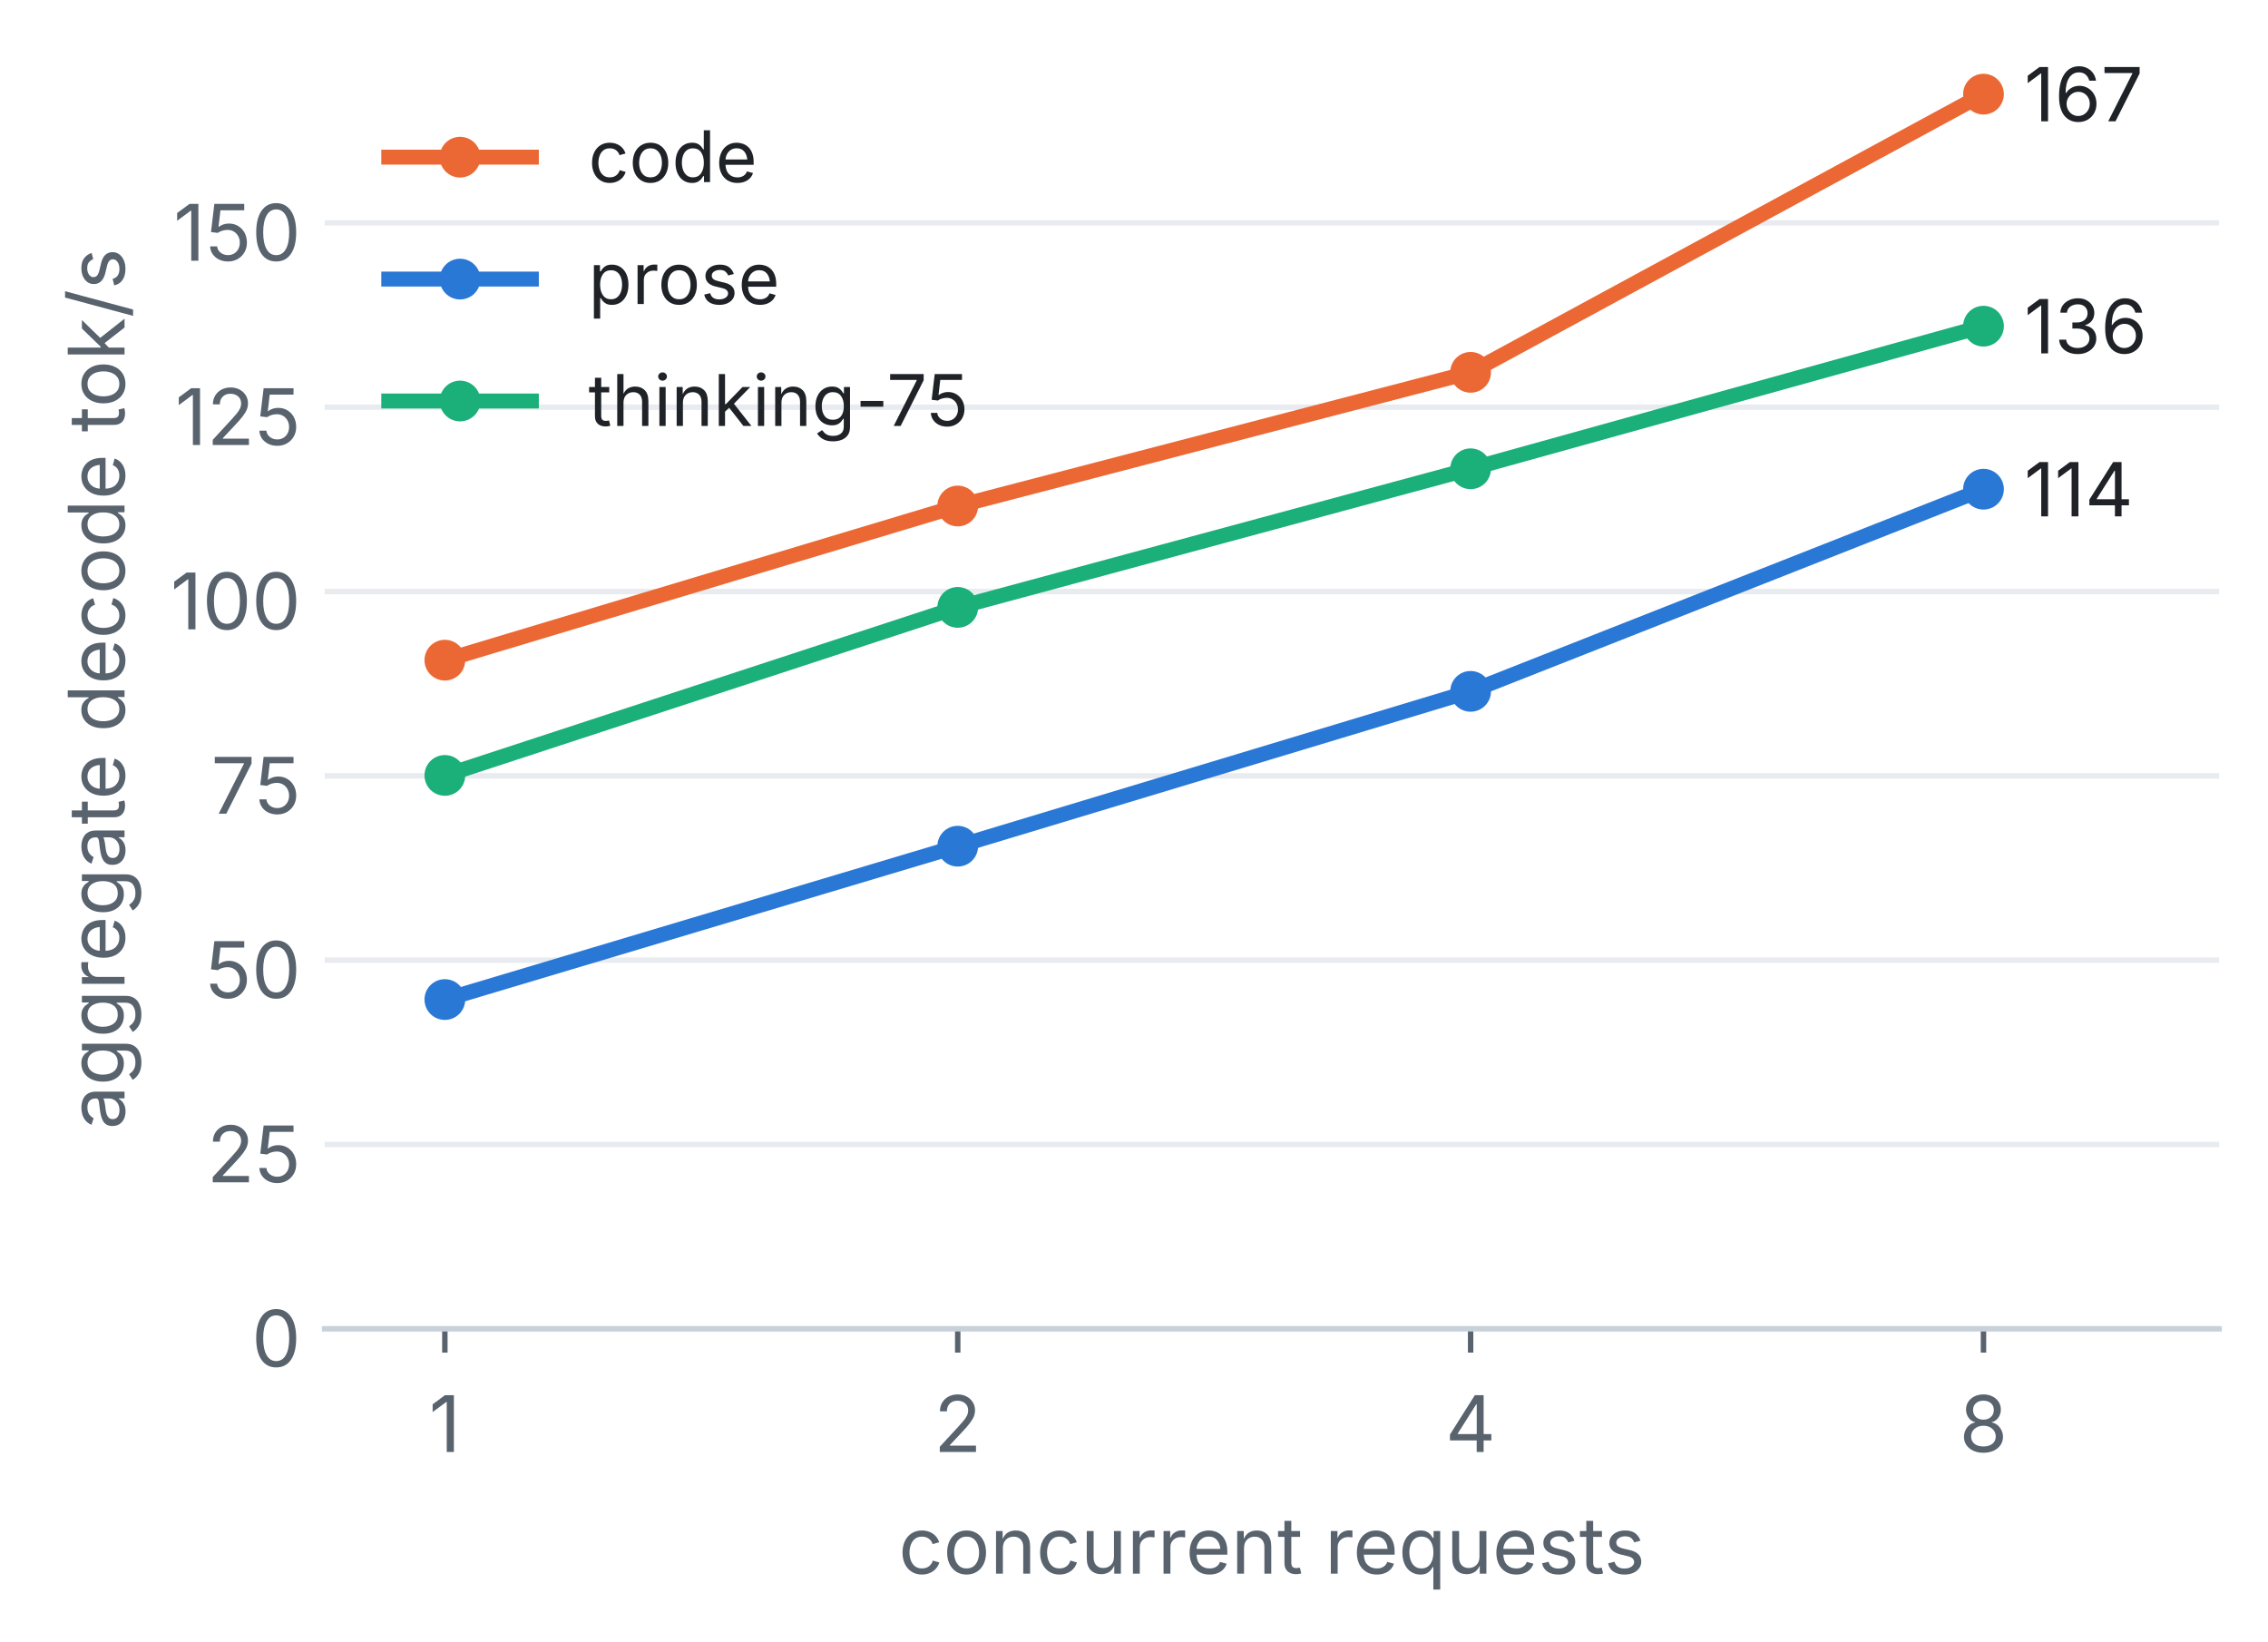
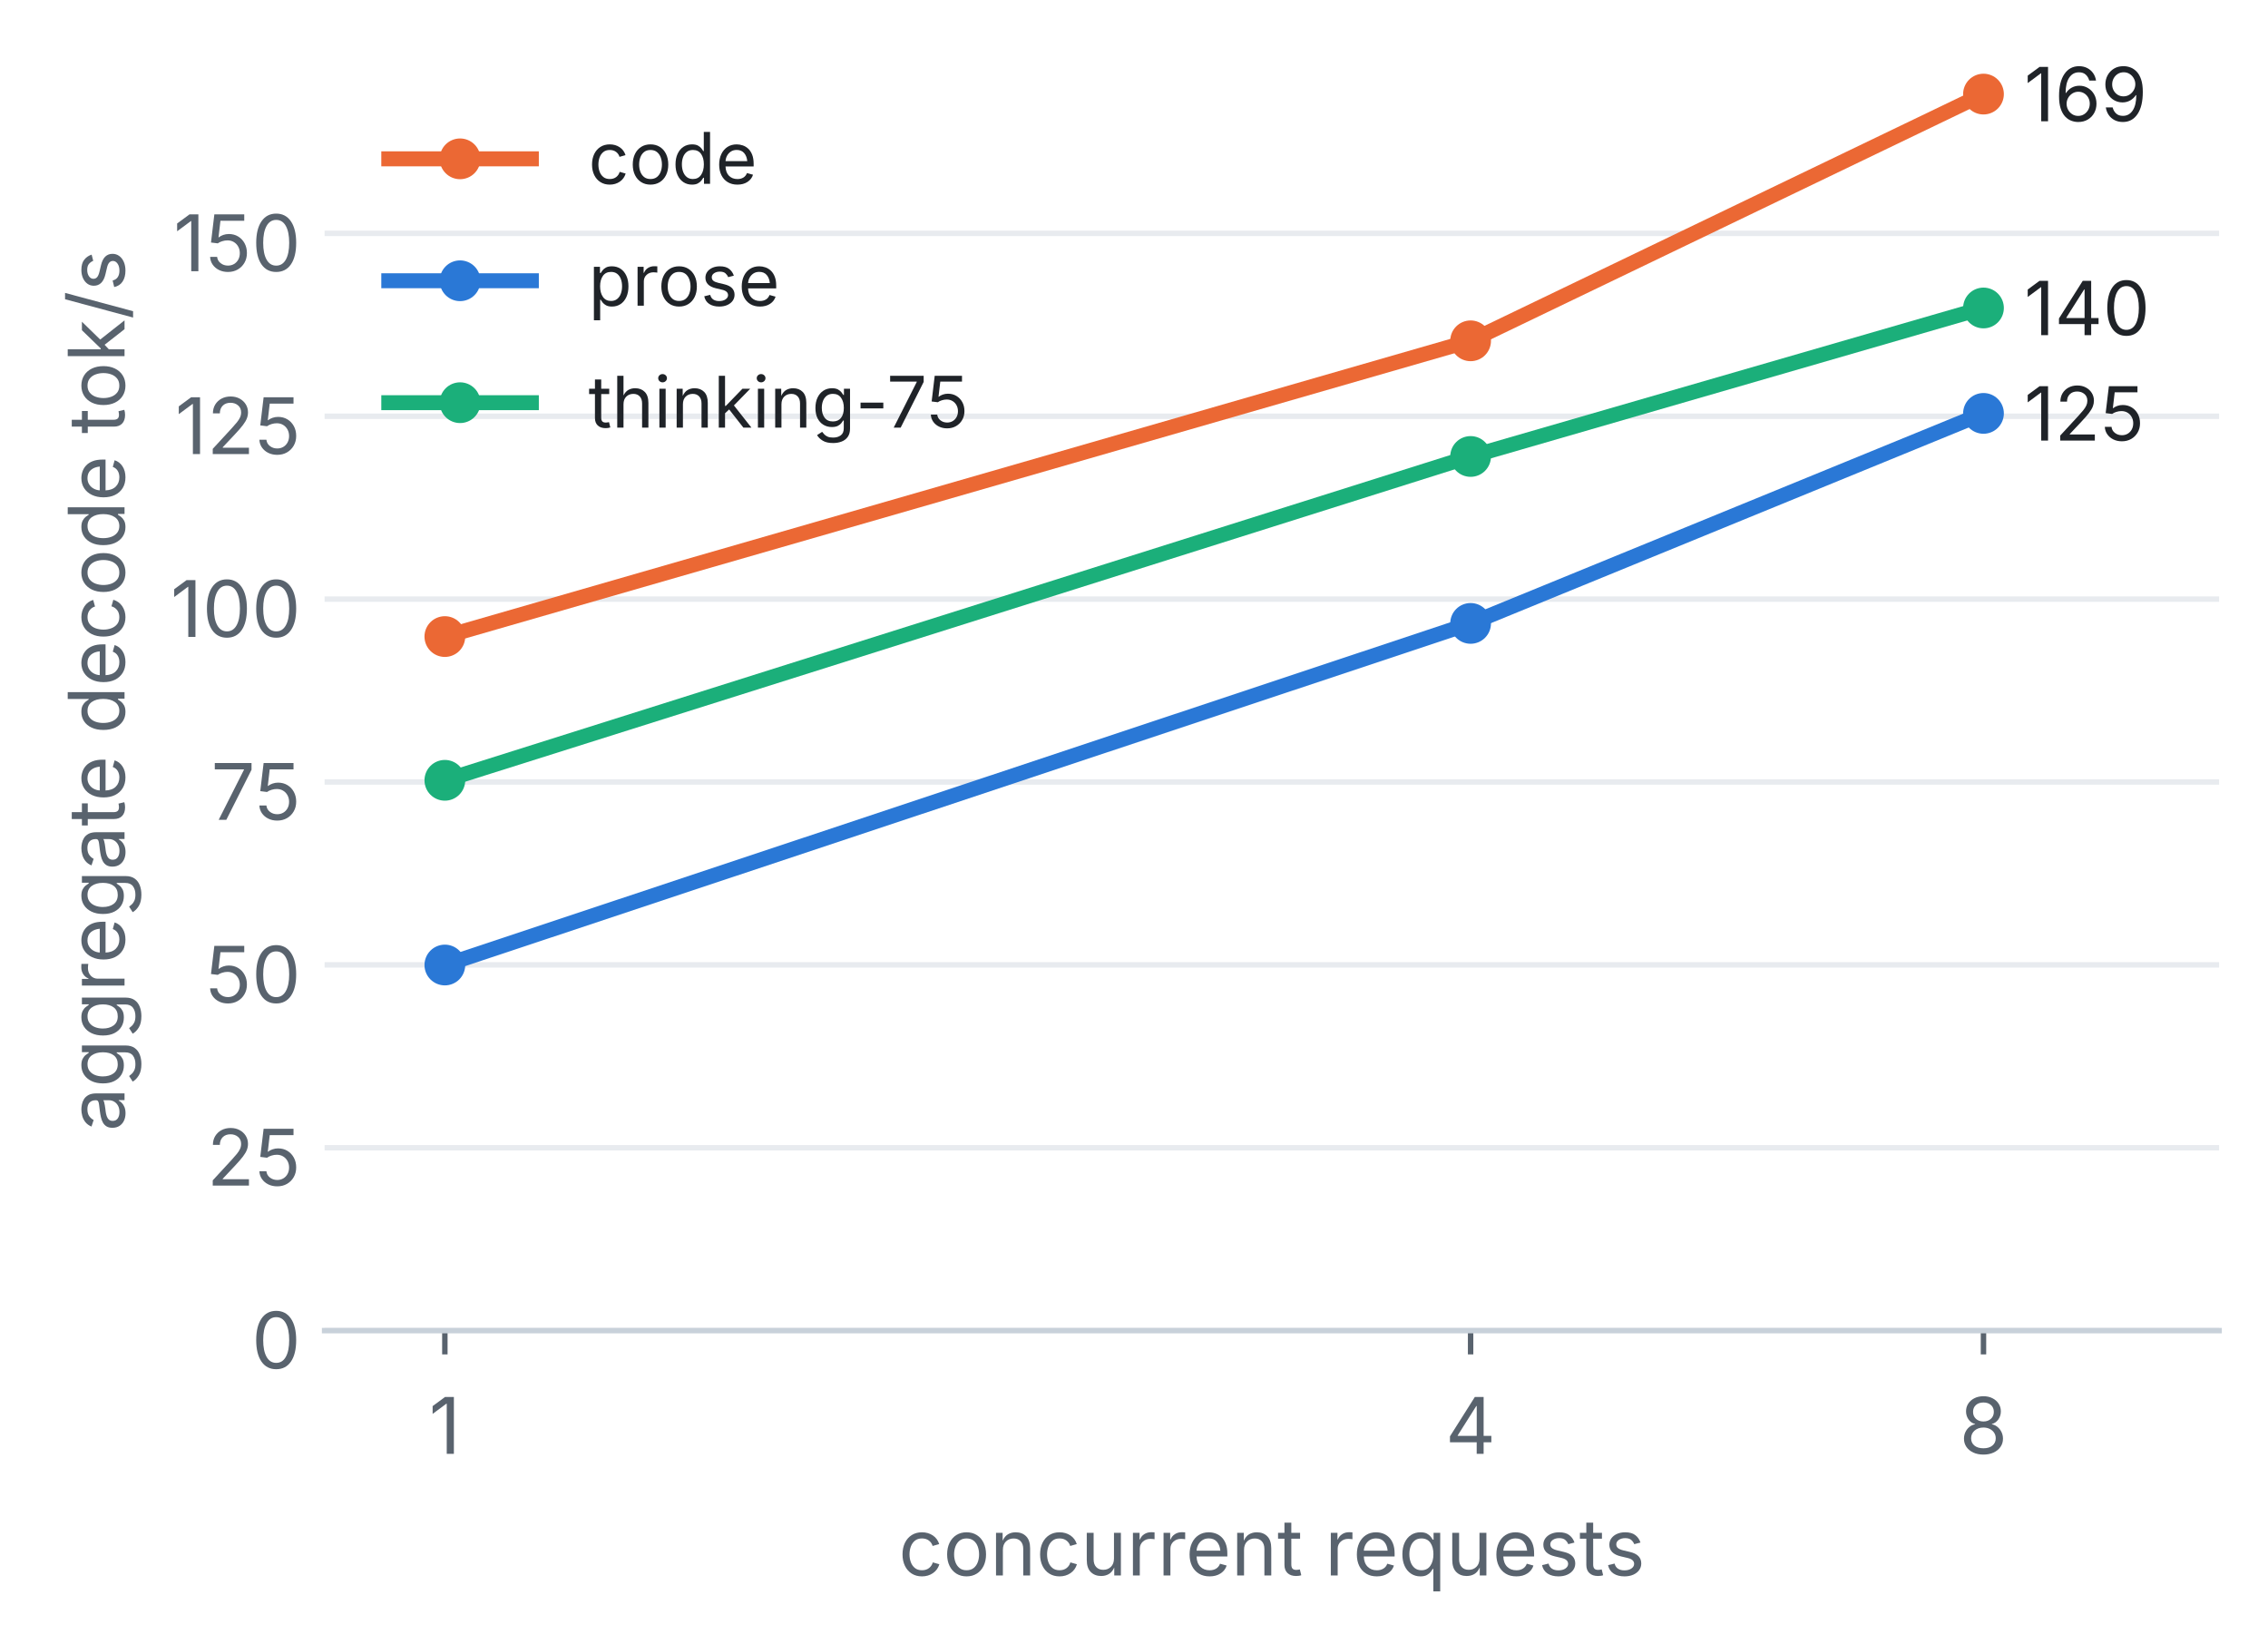
- <svg xmlns="http://www.w3.org/2000/svg" xmlns:xlink="http://www.w3.org/1999/xlink" width="334.003pt" height="241.725pt" viewBox="0 0 334.003 241.725" version="1.1">
+ <svg xmlns="http://www.w3.org/2000/svg" xmlns:xlink="http://www.w3.org/1999/xlink" width="334.003pt" height="241.968pt" viewBox="0 0 334.003 241.968" version="1.1">
  <defs>
    <style type="text/css">*{stroke-linejoin: round; stroke-linecap: butt}</style>
  </defs>
  <g id="figure_1">
    <g id="patch_1">
-       <path d="M 0 241.725  L 334.003 241.725  L 334.003 -0  L 0 -0  L 0 241.725  z " style="fill: none" />
+       <path d="M 0 241.968  L 334.003 241.968  L 334.003 -0  L 0 -0  L 0 241.968  z " style="fill: none" />
    </g>
    <g id="axes_1">
      <g id="patch_2">
-         <path d="M 47.803 195.696  L 326.803 195.696  L 326.803 7.2  L 47.803 7.2  L 47.803 195.696  z " style="fill: none" />
+         <path d="M 47.803 195.938  L 326.803 195.938  L 326.803 7.442  L 47.803 7.442  L 47.803 195.938  z " style="fill: none" />
      </g>
      <g id="matplotlib.axis_1">
        <g id="xtick_1">
          <g id="line2d_1">
            <defs>
              <path id="m90fa739eb0" d="M 0 0  L 0 3.5  " style="stroke: #59636e; stroke-width: 0.8" />
            </defs>
            <g>
-               <use xlink:href="#m90fa739eb0" x="65.513" y="195.696" style="fill: #59636e; stroke: #59636e; stroke-width: 0.8" />
+               <use xlink:href="#m90fa739eb0" x="65.513" y="195.938" style="fill: #59636e; stroke: #59636e; stroke-width: 0.8" />
            </g>
          </g>
          <g id="text_1">
-             <g style="fill: #59636e" transform="translate(63.1739 213.8366) scale(0.115 -0.115)">
+             <g style="fill: #59636e" transform="translate(63.1739 214.0791) scale(0.115 -0.115)">
              <defs>
                <path id="Inter-Regular-53e" d="M 2041 4656  L 2041 0  L 1456 0  L 1456 4106  L 1425 4106  L 300 3272  L 300 3909  L 1313 4656  L 2041 4656  z " transform="scale(0.015625)" />
              </defs>
              <use xlink:href="#Inter-Regular-53e" />
            </g>
          </g>
        </g>
        <g id="xtick_2">
          <g id="line2d_2">
            <g>
-               <use xlink:href="#m90fa739eb0" x="141.043" y="195.696" style="fill: #59636e; stroke: #59636e; stroke-width: 0.8" />
+               <use xlink:href="#m90fa739eb0" x="216.573" y="195.938" style="fill: #59636e; stroke: #59636e; stroke-width: 0.8" />
            </g>
          </g>
          <g id="text_2">
-             <g style="fill: #59636e" transform="translate(137.5359 213.8366) scale(0.115 -0.115)">
-               <defs>
-                 <path id="Inter-Regular-53f" d="M 481 0  L 481 428  L 2028 2106  Q 2288 2388 2459 2600  Q 2631 2813 2718 3005  Q 2806 3197 2806 3413  Q 2806 3778 2554 3990  Q 2303 4203 1931 4203  Q 1534 4203 1298 3965  Q 1063 3728 1063 3334  L 494 3334  Q 494 3747 684 4059  Q 875 4372 1203 4545  Q 1531 4719 1947 4719  Q 2363 4719 2683 4545  Q 3003 4372 3186 4078  Q 3369 3784 3369 3419  Q 3369 3166 3278 2927  Q 3188 2688 2959 2384  Q 2731 2081 2319 1644  L 1300 559  L 1300 522  L 3447 522  L 3447 0  L 481 0  z " transform="scale(0.015625)" />
-               </defs>
-               <use xlink:href="#Inter-Regular-53f" />
+             <g style="fill: #59636e" transform="translate(212.8584 214.0791) scale(0.115 -0.115)">
+               <defs>
+                 <path id="Inter-Regular-542" d="M 375 947  L 375 1431  L 2413 4656  L 3134 4656  L 3134 1469  L 3766 1469  L 3766 947  L 3134 947  L 3134 0  L 2566 0  L 2566 947  L 375 947  z M 2569 1469  L 2569 3913  L 2531 3913  L 1009 1506  L 1009 1469  L 2569 1469  z " transform="scale(0.015625)" />
+               </defs>
+               <use xlink:href="#Inter-Regular-542" />
            </g>
          </g>
        </g>
        <g id="xtick_3">
          <g id="line2d_3">
            <g>
-               <use xlink:href="#m90fa739eb0" x="216.573" y="195.696" style="fill: #59636e; stroke: #59636e; stroke-width: 0.8" />
+               <use xlink:href="#m90fa739eb0" x="292.103" y="195.938" style="fill: #59636e; stroke: #59636e; stroke-width: 0.8" />
            </g>
          </g>
          <g id="text_3">
-             <g style="fill: #59636e" transform="translate(212.8584 213.8366) scale(0.115 -0.115)">
-               <defs>
-                 <path id="Inter-Regular-542" d="M 375 947  L 375 1431  L 2413 4656  L 3134 4656  L 3134 1469  L 3766 1469  L 3766 947  L 3134 947  L 3134 0  L 2566 0  L 2566 947  L 375 947  z M 2569 1469  L 2569 3913  L 2531 3913  L 1009 1506  L 1009 1469  L 2569 1469  z " transform="scale(0.015625)" />
-               </defs>
-               <use xlink:href="#Inter-Regular-542" />
-             </g>
-           </g>
-         </g>
-         <g id="xtick_4">
-           <g id="line2d_4">
-             <g>
-               <use xlink:href="#m90fa739eb0" x="292.103" y="195.696" style="fill: #59636e; stroke: #59636e; stroke-width: 0.8" />
-             </g>
-           </g>
-           <g id="text_4">
-             <g style="fill: #59636e" transform="translate(288.5456 213.8366) scale(0.115 -0.115)">
+             <g style="fill: #59636e" transform="translate(288.5456 214.0791) scale(0.115 -0.115)">
              <defs>
                <path id="Inter-Regular-547" d="M 1978 -63  Q 1506 -63 1145 104  Q 784 272 582 565  Q 381 859 381 1238  Q 381 1531 500 1782  Q 619 2034 825 2203  Q 1031 2372 1291 2419  L 1291 2444  Q 950 2531 750 2822  Q 550 3113 550 3481  Q 550 3838 734 4117  Q 919 4397 1241 4558  Q 1563 4719 1978 4719  Q 2388 4719 2709 4558  Q 3031 4397 3217 4117  Q 3403 3838 3403 3481  Q 3403 3113 3201 2822  Q 3000 2531 2669 2444  L 2669 2419  Q 2922 2372 3128 2203  Q 3334 2034 3456 1782  Q 3578 1531 3578 1238  Q 3578 859 3373 565  Q 3169 272 2808 104  Q 2447 -63 1978 -63  z M 1978 453  Q 2441 453 2712 676  Q 2984 900 2984 1269  Q 2984 1528 2853 1726  Q 2722 1925 2494 2039  Q 2266 2153 1978 2153  Q 1538 2153 1252 1904  Q 966 1656 966 1269  Q 966 900 1236 676  Q 1506 453 1978 453  z M 1978 2650  Q 2347 2650 2587 2867  Q 2828 3084 2828 3438  Q 2828 3788 2593 3997  Q 2359 4206 1978 4206  Q 1591 4206 1358 3997  Q 1125 3788 1125 3438  Q 1125 3084 1362 2867  Q 1600 2650 1978 2650  z " transform="scale(0.015625)" />
              </defs>
              <use xlink:href="#Inter-Regular-547" />
            </g>
          </g>
        </g>
-         <g id="text_5">
-           <g style="fill: #59636e" transform="translate(132.3289 231.7512) scale(0.115 -0.115)">
+         <g id="text_4">
+           <g style="fill: #59636e" transform="translate(132.3289 231.9936) scale(0.115 -0.115)">
            <defs>
              <path id="Inter-Regular-24a" d="M 1916 -75  Q 1441 -75 1083 150  Q 725 375 525 781  Q 325 1188 325 1725  Q 325 2272 525 2680  Q 725 3088 1083 3313  Q 1441 3538 1916 3538  Q 2422 3538 2805 3283  Q 3188 3028 3331 2572  L 2791 2419  Q 2713 2688 2486 2861  Q 2259 3034 1916 3034  Q 1566 3034 1341 2851  Q 1116 2669 1006 2372  Q 897 2075 897 1725  Q 897 1381 1006 1086  Q 1116 791 1341 609  Q 1566 428 1916 428  Q 2269 428 2498 608  Q 2728 788 2806 1072  L 3344 919  Q 3203 453 2815 189  Q 2428 -75 1916 -75  z " transform="scale(0.015625)" />
              <path id="Inter-Regular-316" d="M 1916 -75  Q 1441 -75 1083 150  Q 725 375 525 781  Q 325 1188 325 1725  Q 325 2272 525 2680  Q 725 3088 1083 3313  Q 1441 3538 1916 3538  Q 2394 3538 2753 3313  Q 3113 3088 3313 2680  Q 3513 2272 3513 1725  Q 3513 1188 3313 781  Q 3113 375 2753 150  Q 2394 -75 1916 -75  z M 1916 428  Q 2269 428 2497 609  Q 2725 791 2834 1086  Q 2944 1381 2944 1725  Q 2944 2072 2834 2370  Q 2725 2669 2497 2851  Q 2269 3034 1916 3034  Q 1566 3034 1341 2851  Q 1116 2669 1006 2372  Q 897 2075 897 1725  Q 897 1381 1006 1086  Q 1116 791 1341 609  Q 1566 428 1916 428  z " transform="scale(0.015625)" />
              <path id="Inter-Regular-305" d="M 1056 2094  L 1056 0  L 494 0  L 494 3494  L 1034 3494  L 1038 2847  Q 1206 3219 1479 3378  Q 1753 3538 2106 3538  Q 2638 3538 2963 3209  Q 3288 2881 3288 2219  L 3288 0  L 2725 0  L 2725 2172  Q 2725 2575 2514 2803  Q 2303 3031 1938 3031  Q 1559 3031 1307 2786  Q 1056 2541 1056 2094  z " transform="scale(0.015625)" />
              <path id="Inter-Regular-393" d="M 1678 -44  Q 1150 -44 822 284  Q 494 613 494 1275  L 494 3494  L 1056 3494  L 1056 1322  Q 1056 919 1268 691  Q 1481 463 1847 463  Q 2222 463 2473 708  Q 2725 953 2725 1400  L 2725 3494  L 3291 3494  L 3291 0  L 2747 0  L 2747 653  Q 2575 272 2298 114  Q 2022 -44 1678 -44  z " transform="scale(0.015625)" />
              <path id="Inter-Regular-354" d="M 494 0  L 494 3494  L 1038 3494  L 1038 2956  L 1075 2956  Q 1172 3222 1420 3383  Q 1669 3544 1981 3544  Q 2044 3544 2130 3541  Q 2216 3538 2266 3534  L 2266 2969  Q 2241 2975 2141 2987  Q 2041 3000 1928 3000  Q 1550 3000 1303 2770  Q 1056 2541 1056 2188  L 1056 0  L 494 0  z " transform="scale(0.015625)" />
              <path id="Inter-Regular-266" d="M 1963 -75  Q 1456 -75 1089 150  Q 722 375 523 778  Q 325 1181 325 1719  Q 325 2256 519 2665  Q 713 3075 1067 3306  Q 1422 3538 1897 3538  Q 2175 3538 2445 3445  Q 2716 3353 2936 3148  Q 3156 2944 3287 2609  Q 3419 2275 3419 1791  L 3419 1556  L 894 1556  Q 916 1009 1208 717  Q 1500 425 1966 425  Q 2275 425 2498 561  Q 2722 697 2819 963  L 3363 813  Q 3241 416 2870 170  Q 2500 -75 1963 -75  z M 897 2031  L 2847 2031  Q 2806 2478 2567 2758  Q 2328 3038 1897 3038  Q 1597 3038 1380 2897  Q 1163 2756 1038 2528  Q 913 2300 897 2031  z " transform="scale(0.015625)" />
              <path id="Inter-Regular-379" d="M 1869 3494  L 1869 3013  L 1150 3013  L 1150 906  Q 1150 672 1245 564  Q 1341 456 1563 456  Q 1616 456 1698 468  Q 1781 481 1850 494  L 1966 19  Q 1878 -13 1767 -28  Q 1656 -44 1547 -44  Q 1094 -44 841 195  Q 588 434 588 863  L 588 3013  L 63 3013  L 63 3494  L 588 3494  L 588 4325  L 1150 4325  L 1150 3494  L 1869 3494  z " transform="scale(0.015625)" />
              <path id="Inter-Regular-6f1" transform="scale(0.015625)" />
              <path id="Inter-Regular-351" d="M 3425 -1306  L 2863 -1306  L 2863 541  L 2819 541  Q 2763 444 2652 298  Q 2541 153 2339 39  Q 2138 -75 1803 -75  Q 1369 -75 1034 147  Q 700 369 512 775  Q 325 1181 325 1738  Q 325 2291 514 2695  Q 703 3100 1037 3319  Q 1372 3538 1806 3538  Q 2147 3538 2347 3425  Q 2547 3313 2655 3170  Q 2763 3028 2819 2934  L 2881 2934  L 2881 3494  L 3425 3494  L 3425 -1306  z M 1888 428  Q 2363 428 2616 793  Q 2869 1159 2869 1744  Q 2869 2322 2620 2678  Q 2372 3034 1888 3034  Q 1556 3034 1336 2862  Q 1116 2691 1006 2398  Q 897 2106 897 1744  Q 897 1378 1008 1079  Q 1119 781 1341 604  Q 1563 428 1888 428  z " transform="scale(0.015625)" />
              <path id="Inter-Regular-367" d="M 1681 -75  Q 1144 -75 787 159  Q 431 394 338 847  L 872 975  Q 947 688 1155 553  Q 1363 419 1675 419  Q 2041 419 2258 575  Q 2475 731 2475 947  Q 2475 1306 1963 1428  L 1381 1566  Q 444 1788 444 2519  Q 444 2819 612 3048  Q 781 3278 1073 3408  Q 1366 3538 1738 3538  Q 2278 3538 2576 3302  Q 2875 3066 2994 2697  L 2484 2566  Q 2413 2753 2245 2906  Q 2078 3059 1741 3059  Q 1428 3059 1220 2915  Q 1013 2772 1013 2553  Q 1013 2359 1153 2242  Q 1294 2125 1600 2053  L 2128 1928  Q 2603 1816 2831 1580  Q 3059 1344 3059 984  Q 3059 678 2886 439  Q 2713 200 2402 62  Q 2091 -75 1681 -75  z " transform="scale(0.015625)" />
            </defs>
            <use xlink:href="#Inter-Regular-24a" />
            <use xlink:href="#Inter-Regular-316" transform="translate(57.125 0)" />
            <use xlink:href="#Inter-Regular-305" transform="translate(117.0938 0)" />
            <use xlink:href="#Inter-Regular-24a" transform="translate(176.1719 0)" />
            <use xlink:href="#Inter-Regular-393" transform="translate(233.2969 0)" />
            <use xlink:href="#Inter-Regular-354" transform="translate(292.4219 0)" />
            <use xlink:href="#Inter-Regular-354" transform="translate(331.625 0)" />
            <use xlink:href="#Inter-Regular-266" transform="translate(367.6094 0)" />
            <use xlink:href="#Inter-Regular-305" transform="translate(425.9062 0)" />
            <use xlink:href="#Inter-Regular-379" transform="translate(484.9844 0)" />
            <use xlink:href="#Inter-Regular-6f1" transform="translate(517.7031 0)" />
            <use xlink:href="#Inter-Regular-354" transform="translate(545.8281 0)" />
            <use xlink:href="#Inter-Regular-266" transform="translate(581.8125 0)" />
            <use xlink:href="#Inter-Regular-351" transform="translate(640.1094 0)" />
            <use xlink:href="#Inter-Regular-393" transform="translate(701.3438 0)" />
            <use xlink:href="#Inter-Regular-266" transform="translate(760.4688 0)" />
            <use xlink:href="#Inter-Regular-367" transform="translate(818.7656 0)" />
            <use xlink:href="#Inter-Regular-379" transform="translate(871.5469 0)" />
            <use xlink:href="#Inter-Regular-367" transform="translate(903.2969 0)" />
          </g>
        </g>
      </g>
      <g id="matplotlib.axis_2">
        <g id="ytick_1">
-           <g id="line2d_5">
-             <path d="M 47.803 195.696  L 326.803 195.696  " clip-path="url(#p3c298732f1)" style="fill: none; stroke: #e8ebef; stroke-width: 0.8; stroke-linecap: square" />
-           </g>
-           <g id="line2d_6" />
+           <g id="line2d_4">
+             <path d="M 47.803 195.938  L 326.803 195.938  " clip-path="url(#p766143fb4b)" style="fill: none; stroke: #e8ebef; stroke-width: 0.8; stroke-linecap: square" />
+           </g>
+           <g id="line2d_5" />
+           <g id="text_5">
+             <g style="fill: #59636e" transform="translate(37.0476 201.5087) scale(0.115 -0.115)">
+               <defs>
+                 <path id="Inter-Regular-53d" d="M 2019 -63  Q 1241 -63 811 562  Q 381 1188 381 2325  Q 381 3456 814 4087  Q 1247 4719 2019 4719  Q 2794 4719 3225 4087  Q 3656 3456 3656 2325  Q 3656 1188 3228 562  Q 2800 -63 2019 -63  z M 2019 456  Q 2531 456 2807 948  Q 3084 1441 3084 2325  Q 3084 3216 2807 3709  Q 2531 4203 2019 4203  Q 1509 4203 1231 3708  Q 953 3213 953 2325  Q 953 1441 1231 948  Q 1509 456 2019 456  z " transform="scale(0.015625)" />
+               </defs>
+               <use xlink:href="#Inter-Regular-53d" />
+             </g>
+           </g>
+         </g>
+         <g id="ytick_2">
+           <g id="line2d_6">
+             <path d="M 47.803 169.009  L 326.803 169.009  " clip-path="url(#p766143fb4b)" style="fill: none; stroke: #e8ebef; stroke-width: 0.8; stroke-linecap: square" />
+           </g>
+           <g id="line2d_7" />
          <g id="text_6">
-             <g style="fill: #59636e" transform="translate(37.0476 201.2663) scale(0.115 -0.115)">
-               <defs>
-                 <path id="Inter-Regular-53d" d="M 2019 -63  Q 1241 -63 811 562  Q 381 1188 381 2325  Q 381 3456 814 4087  Q 1247 4719 2019 4719  Q 2794 4719 3225 4087  Q 3656 3456 3656 2325  Q 3656 1188 3228 562  Q 2800 -63 2019 -63  z M 2019 456  Q 2531 456 2807 948  Q 3084 1441 3084 2325  Q 3084 3216 2807 3709  Q 2531 4203 2019 4203  Q 1509 4203 1231 3708  Q 953 3213 953 2325  Q 953 1441 1231 948  Q 1509 456 2019 456  z " transform="scale(0.015625)" />
-               </defs>
-               <use xlink:href="#Inter-Regular-53d" />
-             </g>
-           </g>
-         </g>
-         <g id="ytick_2">
-           <g id="line2d_7">
-             <path d="M 47.803 168.551  L 326.803 168.551  " clip-path="url(#p3c298732f1)" style="fill: none; stroke: #e8ebef; stroke-width: 0.8; stroke-linecap: square" />
-           </g>
-           <g id="line2d_8" />
-           <g id="text_7">
-             <g style="fill: #59636e" transform="translate(30.46744 174.1212) scale(0.115 -0.115)">
-               <defs>
+             <g style="fill: #59636e" transform="translate(30.46744 174.5797) scale(0.115 -0.115)">
+               <defs>
+                 <path id="Inter-Regular-53f" d="M 481 0  L 481 428  L 2028 2106  Q 2288 2388 2459 2600  Q 2631 2813 2718 3005  Q 2806 3197 2806 3413  Q 2806 3778 2554 3990  Q 2303 4203 1931 4203  Q 1534 4203 1298 3965  Q 1063 3728 1063 3334  L 494 3334  Q 494 3747 684 4059  Q 875 4372 1203 4545  Q 1531 4719 1947 4719  Q 2363 4719 2683 4545  Q 3003 4372 3186 4078  Q 3369 3784 3369 3419  Q 3369 3166 3278 2927  Q 3188 2688 2959 2384  Q 2731 2081 2319 1644  L 1300 559  L 1300 522  L 3447 522  L 3447 0  L 481 0  z " transform="scale(0.015625)" />
                <path id="Inter-Regular-543" d="M 1863 -63  Q 1453 -63 1128 98  Q 803 259 609 539  Q 416 819 400 1175  L 975 1175  Q 1003 863 1258 661  Q 1513 459 1863 459  Q 2144 459 2364 590  Q 2584 722 2709 953  Q 2834 1184 2834 1478  Q 2834 1778 2703 2015  Q 2572 2253 2345 2389  Q 2119 2525 1825 2525  Q 1609 2525 1387 2456  Q 1166 2388 1028 2281  L 472 2350  L 747 4656  L 3197 4656  L 3197 4134  L 1247 4134  L 1088 2775  L 1113 2775  Q 1256 2894 1475 2970  Q 1694 3047 1934 3047  Q 2363 3047 2697 2845  Q 3031 2644 3223 2291  Q 3416 1938 3416 1488  Q 3416 1041 3214 691  Q 3013 341 2663 139  Q 2313 -63 1863 -63  z " transform="scale(0.015625)" />
              </defs>
              <use xlink:href="#Inter-Regular-53f" />
              <use xlink:href="#Inter-Regular-543" transform="translate(60.98438 0)" />
            </g>
          </g>
        </g>
        <g id="ytick_3">
-           <g id="line2d_9">
-             <path d="M 47.803 141.406  L 326.803 141.406  " clip-path="url(#p3c298732f1)" style="fill: none; stroke: #e8ebef; stroke-width: 0.8; stroke-linecap: square" />
-           </g>
-           <g id="line2d_10" />
-           <g id="text_8">
-             <g style="fill: #59636e" transform="translate(30.22486 146.976) scale(0.115 -0.115)">
+           <g id="line2d_8">
+             <path d="M 47.803 142.08  L 326.803 142.08  " clip-path="url(#p766143fb4b)" style="fill: none; stroke: #e8ebef; stroke-width: 0.8; stroke-linecap: square" />
+           </g>
+           <g id="line2d_9" />
+           <g id="text_7">
+             <g style="fill: #59636e" transform="translate(30.22486 147.6506) scale(0.115 -0.115)">
              <use xlink:href="#Inter-Regular-543" />
              <use xlink:href="#Inter-Regular-53d" transform="translate(59.32812 0)" />
            </g>
          </g>
        </g>
        <g id="ytick_4">
-           <g id="line2d_11">
-             <path d="M 47.803 114.261  L 326.803 114.261  " clip-path="url(#p3c298732f1)" style="fill: none; stroke: #e8ebef; stroke-width: 0.8; stroke-linecap: square" />
-           </g>
-           <g id="line2d_12" />
-           <g id="text_9">
-             <g style="fill: #59636e" transform="translate(31.08377 119.8308) scale(0.115 -0.115)">
+           <g id="line2d_10">
+             <path d="M 47.803 115.151  L 326.803 115.151  " clip-path="url(#p766143fb4b)" style="fill: none; stroke: #e8ebef; stroke-width: 0.8; stroke-linecap: square" />
+           </g>
+           <g id="line2d_11" />
+           <g id="text_8">
+             <g style="fill: #59636e" transform="translate(31.08377 120.7215) scale(0.115 -0.115)">
              <defs>
                <path id="Inter-Regular-546" d="M 625 0  L 2694 4097  L 2694 4134  L 306 4134  L 306 4656  L 3316 4656  L 3316 4103  L 1250 0  L 625 0  z " transform="scale(0.015625)" />
              </defs>
              <use xlink:href="#Inter-Regular-546" />
              <use xlink:href="#Inter-Regular-543" transform="translate(55.625 0)" />
            </g>
          </g>
        </g>
        <g id="ytick_5">
-           <g id="line2d_13">
-             <path d="M 47.803 87.115  L 326.803 87.115  " clip-path="url(#p3c298732f1)" style="fill: none; stroke: #e8ebef; stroke-width: 0.8; stroke-linecap: square" />
-           </g>
-           <g id="line2d_14" />
-           <g id="text_10">
-             <g style="fill: #59636e" transform="translate(25.11455 92.68567) scale(0.115 -0.115)">
+           <g id="line2d_12">
+             <path d="M 47.803 88.222  L 326.803 88.222  " clip-path="url(#p766143fb4b)" style="fill: none; stroke: #e8ebef; stroke-width: 0.8; stroke-linecap: square" />
+           </g>
+           <g id="line2d_13" />
+           <g id="text_9">
+             <g style="fill: #59636e" transform="translate(25.11455 93.79244) scale(0.115 -0.115)">
              <use xlink:href="#Inter-Regular-53e" />
              <use xlink:href="#Inter-Regular-53d" transform="translate(40.67188 0)" />
              <use xlink:href="#Inter-Regular-53d" transform="translate(103.7656 0)" />
            </g>
          </g>
        </g>
        <g id="ytick_6">
-           <g id="line2d_15">
-             <path d="M 47.803 59.97  L 326.803 59.97  " clip-path="url(#p3c298732f1)" style="fill: none; stroke: #e8ebef; stroke-width: 0.8; stroke-linecap: square" />
-           </g>
-           <g id="line2d_16" />
-           <g id="text_11">
-             <g style="fill: #59636e" transform="translate(25.79018 65.54051) scale(0.115 -0.115)">
+           <g id="line2d_14">
+             <path d="M 47.803 61.293  L 326.803 61.293  " clip-path="url(#p766143fb4b)" style="fill: none; stroke: #e8ebef; stroke-width: 0.8; stroke-linecap: square" />
+           </g>
+           <g id="line2d_15" />
+           <g id="text_10">
+             <g style="fill: #59636e" transform="translate(25.79018 66.86336) scale(0.115 -0.115)">
              <use xlink:href="#Inter-Regular-53e" />
              <use xlink:href="#Inter-Regular-53f" transform="translate(40.67188 0)" />
              <use xlink:href="#Inter-Regular-543" transform="translate(101.6562 0)" />
            </g>
          </g>
        </g>
        <g id="ytick_7">
-           <g id="line2d_17">
-             <path d="M 47.803 32.825  L 326.803 32.825  " clip-path="url(#p3c298732f1)" style="fill: none; stroke: #e8ebef; stroke-width: 0.8; stroke-linecap: square" />
-           </g>
-           <g id="line2d_18" />
-           <g id="text_12">
-             <g style="fill: #59636e" transform="translate(25.5476 38.39534) scale(0.115 -0.115)">
+           <g id="line2d_16">
+             <path d="M 47.803 34.364  L 326.803 34.364  " clip-path="url(#p766143fb4b)" style="fill: none; stroke: #e8ebef; stroke-width: 0.8; stroke-linecap: square" />
+           </g>
+           <g id="line2d_17" />
+           <g id="text_11">
+             <g style="fill: #59636e" transform="translate(25.5476 39.93428) scale(0.115 -0.115)">
              <use xlink:href="#Inter-Regular-53e" />
              <use xlink:href="#Inter-Regular-543" transform="translate(40.67188 0)" />
              <use xlink:href="#Inter-Regular-53d" transform="translate(100 0)" />
            </g>
          </g>
        </g>
-         <g id="text_13">
-           <g style="fill: #59636e" transform="translate(18.34062 166.3341) rotate(-90) scale(0.115 -0.115)">
+         <g id="text_12">
+           <g style="fill: #59636e" transform="translate(18.34062 166.5765) rotate(-90) scale(0.115 -0.115)">
            <defs>
              <path id="Inter-Regular-1fb" d="M 1472 -81  Q 1141 -81 870 44  Q 600 169 440 409  Q 281 650 281 994  Q 281 1294 400 1481  Q 519 1669 717 1776  Q 916 1884 1156 1937  Q 1397 1991 1641 2022  Q 1953 2063 2150 2084  Q 2347 2106 2442 2159  Q 2538 2213 2538 2341  L 2538 2359  Q 2538 2684 2353 2864  Q 2169 3044 1806 3044  Q 1428 3044 1215 2880  Q 1003 2716 922 2531  L 381 2709  Q 516 3028 744 3208  Q 972 3388 1247 3463  Q 1522 3538 1791 3538  Q 1966 3538 2189 3495  Q 2413 3453 2620 3328  Q 2828 3203 2964 2958  Q 3100 2713 3100 2303  L 3100 0  L 2547 0  L 2547 475  L 2509 475  Q 2450 353 2319 223  Q 2188 94 1978 6  Q 1769 -81 1472 -81  z M 1569 416  Q 1881 416 2097 537  Q 2313 659 2425 854  Q 2538 1050 2538 1263  L 2538 1747  Q 2503 1706 2387 1673  Q 2272 1641 2123 1616  Q 1975 1591 1836 1573  Q 1697 1556 1616 1547  Q 1413 1522 1236 1461  Q 1059 1400 953 1283  Q 847 1166 847 966  Q 847 694 1051 555  Q 1256 416 1569 416  z " transform="scale(0.015625)" />
              <path id="Inter-Regular-292" d="M 1909 -1381  Q 1328 -1381 981 -1168  Q 634 -956 472 -669  L 928 -375  Q 1003 -475 1114 -597  Q 1225 -719 1414 -805  Q 1603 -891 1909 -891  Q 2328 -891 2598 -691  Q 2869 -491 2869 -59  L 2869 641  L 2816 641  Q 2756 541 2648 403  Q 2541 266 2339 161  Q 2138 56 1800 56  Q 1381 56 1047 254  Q 713 453 519 834  Q 325 1216 325 1763  Q 325 2303 515 2701  Q 706 3100 1042 3319  Q 1378 3538 1813 3538  Q 2150 3538 2351 3427  Q 2553 3316 2662 3172  Q 2772 3028 2831 2934  L 2884 2934  L 2884 3494  L 3431 3494  L 3431 -91  Q 3431 -541 3228 -827  Q 3025 -1113 2679 -1247  Q 2334 -1381 1909 -1381  z M 1894 556  Q 2369 556 2622 879  Q 2875 1203 2875 1775  Q 2875 2331 2626 2682  Q 2378 3034 1894 3034  Q 1563 3034 1341 2864  Q 1119 2694 1008 2409  Q 897 2125 897 1775  Q 897 1238 1150 897  Q 1403 556 1894 556  z " transform="scale(0.015625)" />
              <path id="Inter-Regular-255" d="M 1803 -75  Q 1369 -75 1034 147  Q 700 369 512 775  Q 325 1181 325 1738  Q 325 2291 514 2695  Q 703 3100 1037 3319  Q 1372 3538 1806 3538  Q 2147 3538 2347 3425  Q 2547 3313 2655 3170  Q 2763 3028 2819 2934  L 2863 2934  L 2863 4656  L 3425 4656  L 3425 0  L 2881 0  L 2881 541  L 2819 541  Q 2763 444 2652 298  Q 2541 153 2339 39  Q 2138 -75 1803 -75  z M 1888 428  Q 2363 428 2616 793  Q 2869 1159 2869 1744  Q 2869 2322 2620 2678  Q 2372 3034 1888 3034  Q 1556 3034 1336 2862  Q 1116 2691 1006 2398  Q 897 2106 897 1744  Q 897 1378 1008 1079  Q 1119 781 1341 604  Q 1563 428 1888 428  z " transform="scale(0.015625)" />
              <path id="Inter-Regular-2d7" d="M 494 0  L 494 4656  L 1056 4656  L 1056 1953  L 1125 1953  L 2619 3494  L 3316 3494  L 1853 1994  L 3425 0  L 2703 0  L 1425 1634  L 1056 1288  L 1056 0  L 494 0  z " transform="scale(0.015625)" />
              <path id="Inter-Regular-5af" d="M 2163 4875  L 663 -700  L 144 -700  L 1644 4875  L 2163 4875  z " transform="scale(0.015625)" />
            </defs>
            <use xlink:href="#Inter-Regular-1fb" />
            <use xlink:href="#Inter-Regular-292" transform="translate(56.15625 0)" />
            <use xlink:href="#Inter-Regular-292" transform="translate(117.4844 0)" />
            <use xlink:href="#Inter-Regular-354" transform="translate(178.8125 0)" />
            <use xlink:href="#Inter-Regular-266" transform="translate(214.7969 0)" />
            <use xlink:href="#Inter-Regular-292" transform="translate(273.0938 0)" />
            <use xlink:href="#Inter-Regular-1fb" transform="translate(334.4219 0)" />
            <use xlink:href="#Inter-Regular-379" transform="translate(390.5781 0)" />
            <use xlink:href="#Inter-Regular-266" transform="translate(422.3281 0)" />
            <use xlink:href="#Inter-Regular-6f1" transform="translate(480.625 0)" />
            <use xlink:href="#Inter-Regular-255" transform="translate(508.75 0)" />
            <use xlink:href="#Inter-Regular-266" transform="translate(569.9844 0)" />
            <use xlink:href="#Inter-Regular-24a" transform="translate(628.2812 0)" />
            <use xlink:href="#Inter-Regular-316" transform="translate(685.4062 0)" />
            <use xlink:href="#Inter-Regular-255" transform="translate(745.375 0)" />
            <use xlink:href="#Inter-Regular-266" transform="translate(806.6094 0)" />
            <use xlink:href="#Inter-Regular-6f1" transform="translate(864.9062 0)" />
            <use xlink:href="#Inter-Regular-379" transform="translate(893.0312 0)" />
            <use xlink:href="#Inter-Regular-316" transform="translate(924.7812 0)" />
            <use xlink:href="#Inter-Regular-2d7" transform="translate(984.75 0)" />
            <use xlink:href="#Inter-Regular-5af" transform="translate(1039.641 0)" />
            <use xlink:href="#Inter-Regular-367" transform="translate(1075.672 0)" />
          </g>
        </g>
      </g>
-       <g id="line2d_19">
-         <path d="M 65.513 97.224  L 141.043 74.52  L 216.573 54.834  L 292.103 13.867  " clip-path="url(#p3c298732f1)" style="fill: none; stroke: #eb6834; stroke-width: 2.2; stroke-linecap: square" />
+       <g id="line2d_18">
+         <path d="M 65.513 93.737  L 216.573 50.187  L 292.103 13.855  " clip-path="url(#p766143fb4b)" style="fill: none; stroke: #eb6834; stroke-width: 2.2; stroke-linecap: square" />
        <defs>
          <path id="mf6c769307c" d="M 0 2.5  C 0.663 2.5 1.299 2.237 1.768 1.768  C 2.237 1.299 2.5 0.663 2.5 0  C 2.5 -0.663 2.237 -1.299 1.768 -1.768  C 1.299 -2.237 0.663 -2.5 0 -2.5  C -0.663 -2.5 -1.299 -2.237 -1.768 -1.768  C -2.237 -1.299 -2.5 -0.663 -2.5 0  C -2.5 0.663 -2.237 1.299 -1.768 1.768  C -1.299 2.237 -0.663 2.5 0 2.5  z " style="stroke: #eb6834" />
        </defs>
-         <g clip-path="url(#p3c298732f1)">
-           <use xlink:href="#mf6c769307c" x="65.513" y="97.224" style="fill: #eb6834; stroke: #eb6834" />
-           <use xlink:href="#mf6c769307c" x="141.043" y="74.52" style="fill: #eb6834; stroke: #eb6834" />
-           <use xlink:href="#mf6c769307c" x="216.573" y="54.834" style="fill: #eb6834; stroke: #eb6834" />
-           <use xlink:href="#mf6c769307c" x="292.103" y="13.867" style="fill: #eb6834; stroke: #eb6834" />
-         </g>
-       </g>
-       <g id="line2d_20">
-         <path d="M 65.513 147.204  L 141.043 124.619  L 216.573 101.817  L 292.103 72.044  " clip-path="url(#p3c298732f1)" style="fill: none; stroke: #2a78d6; stroke-width: 2.2; stroke-linecap: square" />
+         <g clip-path="url(#p766143fb4b)">
+           <use xlink:href="#mf6c769307c" x="65.513" y="93.737" style="fill: #eb6834; stroke: #eb6834" />
+           <use xlink:href="#mf6c769307c" x="216.573" y="50.187" style="fill: #eb6834; stroke: #eb6834" />
+           <use xlink:href="#mf6c769307c" x="292.103" y="13.855" style="fill: #eb6834; stroke: #eb6834" />
+         </g>
+       </g>
+       <g id="line2d_19">
+         <path d="M 65.513 142.102  L 216.573 91.798  L 292.103 60.873  " clip-path="url(#p766143fb4b)" style="fill: none; stroke: #2a78d6; stroke-width: 2.2; stroke-linecap: square" />
        <defs>
          <path id="m4fe4c2b819" d="M 0 2.5  C 0.663 2.5 1.299 2.237 1.768 1.768  C 2.237 1.299 2.5 0.663 2.5 0  C 2.5 -0.663 2.237 -1.299 1.768 -1.768  C 1.299 -2.237 0.663 -2.5 0 -2.5  C -0.663 -2.5 -1.299 -2.237 -1.768 -1.768  C -2.237 -1.299 -2.5 -0.663 -2.5 0  C -2.5 0.663 -2.237 1.299 -1.768 1.768  C -1.299 2.237 -0.663 2.5 0 2.5  z " style="stroke: #2a78d6" />
        </defs>
-         <g clip-path="url(#p3c298732f1)">
-           <use xlink:href="#m4fe4c2b819" x="65.513" y="147.204" style="fill: #2a78d6; stroke: #2a78d6" />
-           <use xlink:href="#m4fe4c2b819" x="141.043" y="124.619" style="fill: #2a78d6; stroke: #2a78d6" />
-           <use xlink:href="#m4fe4c2b819" x="216.573" y="101.817" style="fill: #2a78d6; stroke: #2a78d6" />
-           <use xlink:href="#m4fe4c2b819" x="292.103" y="72.044" style="fill: #2a78d6; stroke: #2a78d6" />
-         </g>
-       </g>
-       <g id="line2d_21">
-         <path d="M 65.513 114.195  L 141.043 89.45  L 216.573 69.037  L 292.103 48.037  " clip-path="url(#p3c298732f1)" style="fill: none; stroke: #1baf7a; stroke-width: 2.2; stroke-linecap: square" />
+         <g clip-path="url(#p766143fb4b)">
+           <use xlink:href="#m4fe4c2b819" x="65.513" y="142.102" style="fill: #2a78d6; stroke: #2a78d6" />
+           <use xlink:href="#m4fe4c2b819" x="216.573" y="91.798" style="fill: #2a78d6; stroke: #2a78d6" />
+           <use xlink:href="#m4fe4c2b819" x="292.103" y="60.873" style="fill: #2a78d6; stroke: #2a78d6" />
+         </g>
+       </g>
+       <g id="line2d_20">
+         <path d="M 65.513 114.903  L 216.573 67.217  L 292.103 45.351  " clip-path="url(#p766143fb4b)" style="fill: none; stroke: #1baf7a; stroke-width: 2.2; stroke-linecap: square" />
        <defs>
          <path id="m258fca432a" d="M 0 2.5  C 0.663 2.5 1.299 2.237 1.768 1.768  C 2.237 1.299 2.5 0.663 2.5 0  C 2.5 -0.663 2.237 -1.299 1.768 -1.768  C 1.299 -2.237 0.663 -2.5 0 -2.5  C -0.663 -2.5 -1.299 -2.237 -1.768 -1.768  C -2.237 -1.299 -2.5 -0.663 -2.5 0  C -2.5 0.663 -2.237 1.299 -1.768 1.768  C -1.299 2.237 -0.663 2.5 0 2.5  z " style="stroke: #1baf7a" />
        </defs>
-         <g clip-path="url(#p3c298732f1)">
-           <use xlink:href="#m258fca432a" x="65.513" y="114.195" style="fill: #1baf7a; stroke: #1baf7a" />
-           <use xlink:href="#m258fca432a" x="141.043" y="89.45" style="fill: #1baf7a; stroke: #1baf7a" />
-           <use xlink:href="#m258fca432a" x="216.573" y="69.037" style="fill: #1baf7a; stroke: #1baf7a" />
-           <use xlink:href="#m258fca432a" x="292.103" y="48.037" style="fill: #1baf7a; stroke: #1baf7a" />
+         <g clip-path="url(#p766143fb4b)">
+           <use xlink:href="#m258fca432a" x="65.513" y="114.903" style="fill: #1baf7a; stroke: #1baf7a" />
+           <use xlink:href="#m258fca432a" x="216.573" y="67.217" style="fill: #1baf7a; stroke: #1baf7a" />
+           <use xlink:href="#m258fca432a" x="292.103" y="45.351" style="fill: #1baf7a; stroke: #1baf7a" />
        </g>
      </g>
      <g id="patch_3">
-         <path d="M 47.803 195.696  L 326.803 195.696  " style="fill: none; stroke: #c8d1da; stroke-width: 0.8; stroke-linejoin: miter; stroke-linecap: square" />
-       </g>
-       <g id="text_14">
-         <g style="fill: #1f2328" transform="translate(298.1025 17.86832) scale(0.11 -0.11)">
+         <path d="M 47.803 195.938  L 326.803 195.938  " style="fill: none; stroke: #c8d1da; stroke-width: 0.8; stroke-linejoin: miter; stroke-linecap: square" />
+       </g>
+       <g id="text_13">
+         <g style="fill: #1f2328" transform="translate(298.1025 17.85625) scale(0.11 -0.11)">
          <defs>
            <path id="Inter-Regular-545" d="M 2019 -63  Q 1728 -63 1437 43  Q 1147 150 908 400  Q 669 650 525 1078  Q 381 1506 381 2150  Q 381 3378 840 4048  Q 1300 4719 2091 4719  Q 2481 4719 2790 4562  Q 3100 4406 3297 4128  Q 3494 3850 3550 3484  L 2969 3484  Q 2891 3788 2672 3991  Q 2453 4194 2091 4194  Q 1553 4194 1248 3730  Q 944 3266 944 2425  L 981 2425  Q 1169 2716 1467 2880  Q 1766 3044 2128 3044  Q 2528 3044 2859 2847  Q 3191 2650 3389 2301  Q 3588 1953 3588 1503  Q 3588 1069 3394 714  Q 3200 359 2847 148  Q 2494 -63 2019 -63  z M 2019 459  Q 2300 459 2525 600  Q 2750 741 2881 977  Q 3013 1213 3013 1503  Q 3013 1788 2886 2020  Q 2759 2253 2537 2390  Q 2316 2528 2034 2528  Q 1753 2528 1525 2384  Q 1297 2241 1162 2005  Q 1028 1769 1028 1497  Q 1028 1222 1156 986  Q 1284 750 1509 604  Q 1734 459 2019 459  z " transform="scale(0.015625)" />
+             <path id="Inter-Regular-548" d="M 1884 -63  Q 1488 -63 1178 93  Q 869 250 672 531  Q 475 813 419 1184  L 1006 1184  Q 1078 875 1297 669  Q 1516 463 1884 463  Q 2416 463 2723 927  Q 3031 1391 3031 2238  L 2994 2238  Q 2806 1953 2509 1784  Q 2213 1616 1847 1616  Q 1447 1616 1112 1814  Q 778 2013 579 2361  Q 381 2709 381 3156  Q 381 3591 578 3948  Q 775 4306 1129 4517  Q 1484 4728 1963 4719  Q 2250 4716 2537 4608  Q 2825 4500 3062 4253  Q 3300 4006 3444 3581  Q 3588 3156 3588 2513  Q 3588 1278 3131 607  Q 2675 -63 1884 -63  z M 1934 2134  Q 2219 2134 2447 2279  Q 2675 2425 2811 2662  Q 2947 2900 2947 3172  Q 2947 3441 2817 3673  Q 2688 3906 2464 4051  Q 2241 4197 1953 4197  Q 1672 4197 1448 4058  Q 1225 3919 1094 3683  Q 963 3447 963 3159  Q 963 2875 1089 2642  Q 1216 2409 1434 2271  Q 1653 2134 1934 2134  z " transform="scale(0.015625)" />
          </defs>
          <use xlink:href="#Inter-Regular-53e" />
          <use xlink:href="#Inter-Regular-545" transform="translate(40.67188 0)" />
-           <use xlink:href="#Inter-Regular-546" transform="translate(102.6875 0)" />
+           <use xlink:href="#Inter-Regular-548" transform="translate(102.6875 0)" />
+         </g>
+       </g>
+       <g id="text_14">
+         <g style="fill: #1f2328" transform="translate(298.1025 64.87442) scale(0.11 -0.11)">
+           <use xlink:href="#Inter-Regular-53e" />
+           <use xlink:href="#Inter-Regular-53f" transform="translate(40.67188 0)" />
+           <use xlink:href="#Inter-Regular-543" transform="translate(101.6562 0)" />
        </g>
      </g>
      <g id="text_15">
-         <g style="fill: #1f2328" transform="translate(298.1025 76.04583) scale(0.11 -0.11)">
+         <g style="fill: #1f2328" transform="translate(298.1025 49.3525) scale(0.11 -0.11)">
          <use xlink:href="#Inter-Regular-53e" />
-           <use xlink:href="#Inter-Regular-53e" transform="translate(40.67188 0)" />
-           <use xlink:href="#Inter-Regular-542" transform="translate(81.34375 0)" />
-         </g>
-       </g>
-       <g id="text_16">
-         <g style="fill: #1f2328" transform="translate(298.1025 52.03865) scale(0.11 -0.11)">
-           <defs>
-             <path id="Inter-Regular-541" d="M 1984 -63  Q 1528 -63 1175 93  Q 822 250 614 528  Q 406 806 391 1175  L 991 1175  Q 1016 844 1297 651  Q 1578 459 1975 459  Q 2413 459 2698 684  Q 2984 909 2984 1272  Q 2984 1650 2703 1889  Q 2422 2128 1903 2128  L 1525 2128  L 1525 2644  L 1903 2644  Q 2313 2644 2567 2861  Q 2822 3078 2822 3438  Q 2822 3784 2597 3993  Q 2372 4203 1991 4203  Q 1753 4203 1545 4117  Q 1338 4031 1205 3872  Q 1072 3713 1063 3484  L 491 3484  Q 503 3850 709 4128  Q 916 4406 1255 4562  Q 1594 4719 2003 4719  Q 2438 4719 2752 4544  Q 3066 4369 3234 4084  Q 3403 3800 3403 3469  Q 3403 3075 3195 2800  Q 2988 2525 2631 2419  L 2631 2381  Q 3078 2309 3325 2007  Q 3572 1706 3572 1266  Q 3572 884 3365 584  Q 3159 284 2800 110  Q 2441 -63 1984 -63  z " transform="scale(0.015625)" />
-           </defs>
-           <use xlink:href="#Inter-Regular-53e" />
-           <use xlink:href="#Inter-Regular-541" transform="translate(40.67188 0)" />
-           <use xlink:href="#Inter-Regular-545" transform="translate(102.4375 0)" />
+           <use xlink:href="#Inter-Regular-542" transform="translate(40.67188 0)" />
+           <use xlink:href="#Inter-Regular-53d" transform="translate(105.2656 0)" />
        </g>
      </g>
      <g id="legend_1">
-         <g id="line2d_22">
-           <path d="M 57.253 23.147  L 67.753 23.147  L 78.253 23.147  " style="fill: none; stroke: #eb6834; stroke-width: 2.2; stroke-linecap: square" />
+         <g id="line2d_21">
+           <path d="M 57.253 23.389  L 67.753 23.389  L 78.253 23.389  " style="fill: none; stroke: #eb6834; stroke-width: 2.2; stroke-linecap: square" />
          <g>
-             <use xlink:href="#mf6c769307c" x="67.753" y="23.147" style="fill: #eb6834; stroke: #eb6834" />
-           </g>
-         </g>
-         <g id="text_17">
-           <g style="fill: #1f2328" transform="translate(86.65338 26.82187) scale(0.105 -0.105)">
+             <use xlink:href="#mf6c769307c" x="67.753" y="23.389" style="fill: #eb6834; stroke: #eb6834" />
+           </g>
+         </g>
+         <g id="text_16">
+           <g style="fill: #1f2328" transform="translate(86.65338 27.06431) scale(0.105 -0.105)">
            <use xlink:href="#Inter-Regular-24a" />
            <use xlink:href="#Inter-Regular-316" transform="translate(57.125 0)" />
            <use xlink:href="#Inter-Regular-255" transform="translate(117.0938 0)" />
            <use xlink:href="#Inter-Regular-266" transform="translate(178.3281 0)" />
          </g>
        </g>
-         <g id="line2d_23">
-           <path d="M 57.253 41.101  L 67.753 41.101  L 78.253 41.101  " style="fill: none; stroke: #2a78d6; stroke-width: 2.2; stroke-linecap: square" />
+         <g id="line2d_22">
+           <path d="M 57.253 41.344  L 67.753 41.344  L 78.253 41.344  " style="fill: none; stroke: #2a78d6; stroke-width: 2.2; stroke-linecap: square" />
          <g>
-             <use xlink:href="#m4fe4c2b819" x="67.753" y="41.101" style="fill: #2a78d6; stroke: #2a78d6" />
-           </g>
-         </g>
-         <g id="text_18">
-           <g style="fill: #1f2328" transform="translate(86.65338 44.77647) scale(0.105 -0.105)">
+             <use xlink:href="#m4fe4c2b819" x="67.753" y="41.344" style="fill: #2a78d6; stroke: #2a78d6" />
+           </g>
+         </g>
+         <g id="text_17">
+           <g style="fill: #1f2328" transform="translate(86.65338 45.0189) scale(0.105 -0.105)">
            <defs>
              <path id="Inter-Regular-34b" d="M 494 -1306  L 494 3494  L 1038 3494  L 1038 2934  L 1100 2934  Q 1159 3028 1265 3170  Q 1372 3313 1572 3425  Q 1772 3538 2113 3538  Q 2550 3538 2883 3319  Q 3216 3100 3405 2695  Q 3594 2291 3594 1738  Q 3594 1181 3406 775  Q 3219 369 2886 147  Q 2553 -75 2116 -75  Q 1784 -75 1581 39  Q 1378 153 1268 298  Q 1159 444 1100 541  L 1056 541  L 1056 -1306  L 494 -1306  z M 2031 428  Q 2359 428 2579 604  Q 2800 781 2911 1079  Q 3022 1378 3022 1744  Q 3022 2106 2912 2398  Q 2803 2691 2583 2862  Q 2363 3034 2031 3034  Q 1550 3034 1300 2678  Q 1050 2322 1050 1744  Q 1050 1159 1303 793  Q 1556 428 2031 428  z " transform="scale(0.015625)" />
            </defs>
            <use xlink:href="#Inter-Regular-34b" />
            <use xlink:href="#Inter-Regular-354" transform="translate(61.23438 0)" />
            <use xlink:href="#Inter-Regular-316" transform="translate(97.21875 0)" />
            <use xlink:href="#Inter-Regular-367" transform="translate(157.1875 0)" />
            <use xlink:href="#Inter-Regular-266" transform="translate(209.9688 0)" />
          </g>
        </g>
-         <g id="line2d_24">
-           <path d="M 57.253 59.056  L 67.753 59.056  L 78.253 59.056  " style="fill: none; stroke: #1baf7a; stroke-width: 2.2; stroke-linecap: square" />
+         <g id="line2d_23">
+           <path d="M 57.253 59.298  L 67.753 59.298  L 78.253 59.298  " style="fill: none; stroke: #1baf7a; stroke-width: 2.2; stroke-linecap: square" />
          <g>
-             <use xlink:href="#m258fca432a" x="67.753" y="59.056" style="fill: #1baf7a; stroke: #1baf7a" />
-           </g>
-         </g>
-         <g id="text_19">
-           <g style="fill: #1f2328" transform="translate(86.65338 62.73105) scale(0.105 -0.105)">
+             <use xlink:href="#m258fca432a" x="67.753" y="59.298" style="fill: #1baf7a; stroke: #1baf7a" />
+           </g>
+         </g>
+         <g id="text_18">
+           <g style="fill: #1f2328" transform="translate(86.65338 62.97349) scale(0.105 -0.105)">
            <defs>
              <path id="Inter-Regular-29e" d="M 1056 2094  L 1056 0  L 494 0  L 494 4656  L 1056 4656  L 1056 2888  Q 1228 3238 1495 3388  Q 1763 3538 2106 3538  Q 2638 3538 2964 3209  Q 3291 2881 3291 2219  L 3291 0  L 2725 0  L 2725 2172  Q 2725 2575 2514 2803  Q 2303 3031 1938 3031  Q 1559 3031 1307 2786  Q 1056 2541 1056 2094  z " transform="scale(0.015625)" />
              <path id="Inter-Regular-2b1" d="M 494 0  L 494 3494  L 1056 3494  L 1056 0  L 494 0  z M 778 4066  Q 619 4066 503 4175  Q 387 4284 387 4438  Q 387 4594 503 4701  Q 619 4809 778 4809  Q 940 4809 1056 4701  Q 1172 4594 1172 4438  Q 1172 4284 1056 4175  Q 940 4066 778 4066  z " transform="scale(0.015625)" />
              <path id="Inter-Regular-5b3" d="M 2494 2247  L 2494 1728  L 450 1728  L 450 2247  L 2494 2247  z " transform="scale(0.015625)" />
            </defs>
            <use xlink:href="#Inter-Regular-379" />
            <use xlink:href="#Inter-Regular-29e" transform="translate(32.71875 0)" />
            <use xlink:href="#Inter-Regular-2b1" transform="translate(91.84375 0)" />
            <use xlink:href="#Inter-Regular-305" transform="translate(116.0625 0)" />
            <use xlink:href="#Inter-Regular-2d7" transform="translate(175.1406 0)" />
            <use xlink:href="#Inter-Regular-2b1" transform="translate(230.0312 0)" />
            <use xlink:href="#Inter-Regular-305" transform="translate(254.25 0)" />
            <use xlink:href="#Inter-Regular-292" transform="translate(313.3281 0)" />
            <use xlink:href="#Inter-Regular-5b3" transform="translate(374.6562 0)" />
            <use xlink:href="#Inter-Regular-546" transform="translate(418.4062 0)" />
            <use xlink:href="#Inter-Regular-543" transform="translate(474.0312 0)" />
          </g>
        </g>
      </g>
    </g>
  </g>
  <defs>
-     <clipPath id="p3c298732f1">
-       <rect x="47.803" y="7.2" width="279" height="188.496" />
+     <clipPath id="p766143fb4b">
+       <rect x="47.803" y="7.442" width="279" height="188.496" />
    </clipPath>
  </defs>
</svg>
